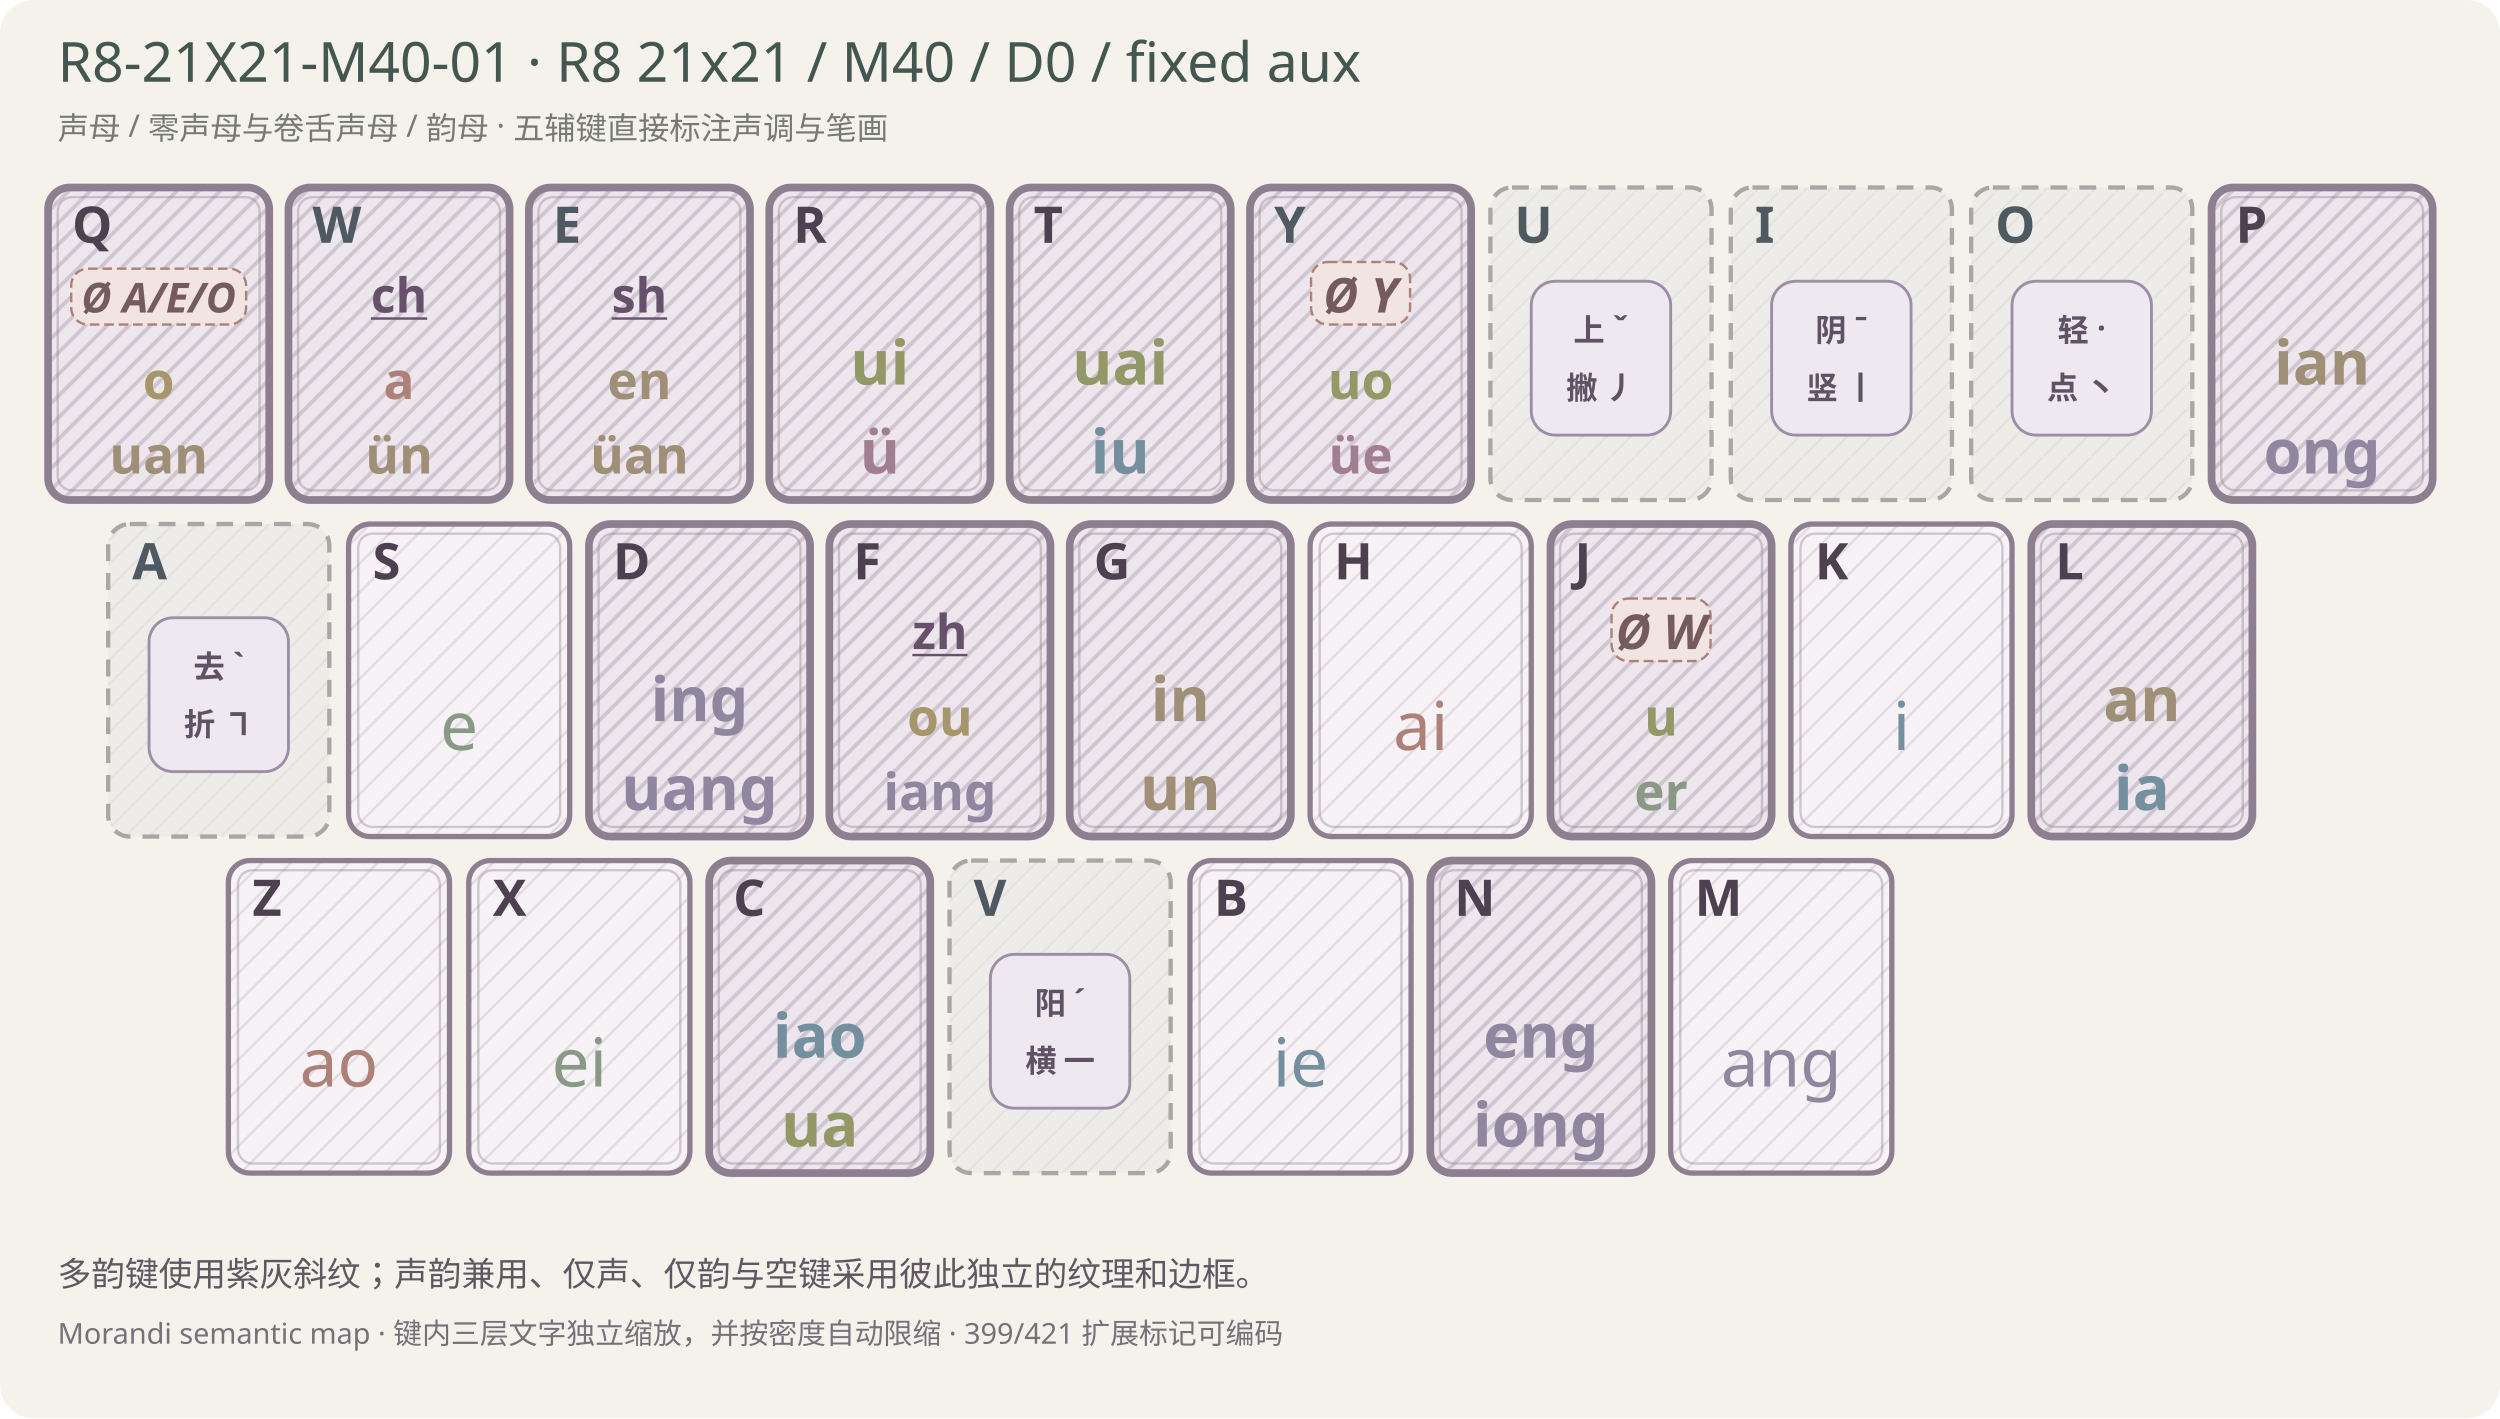
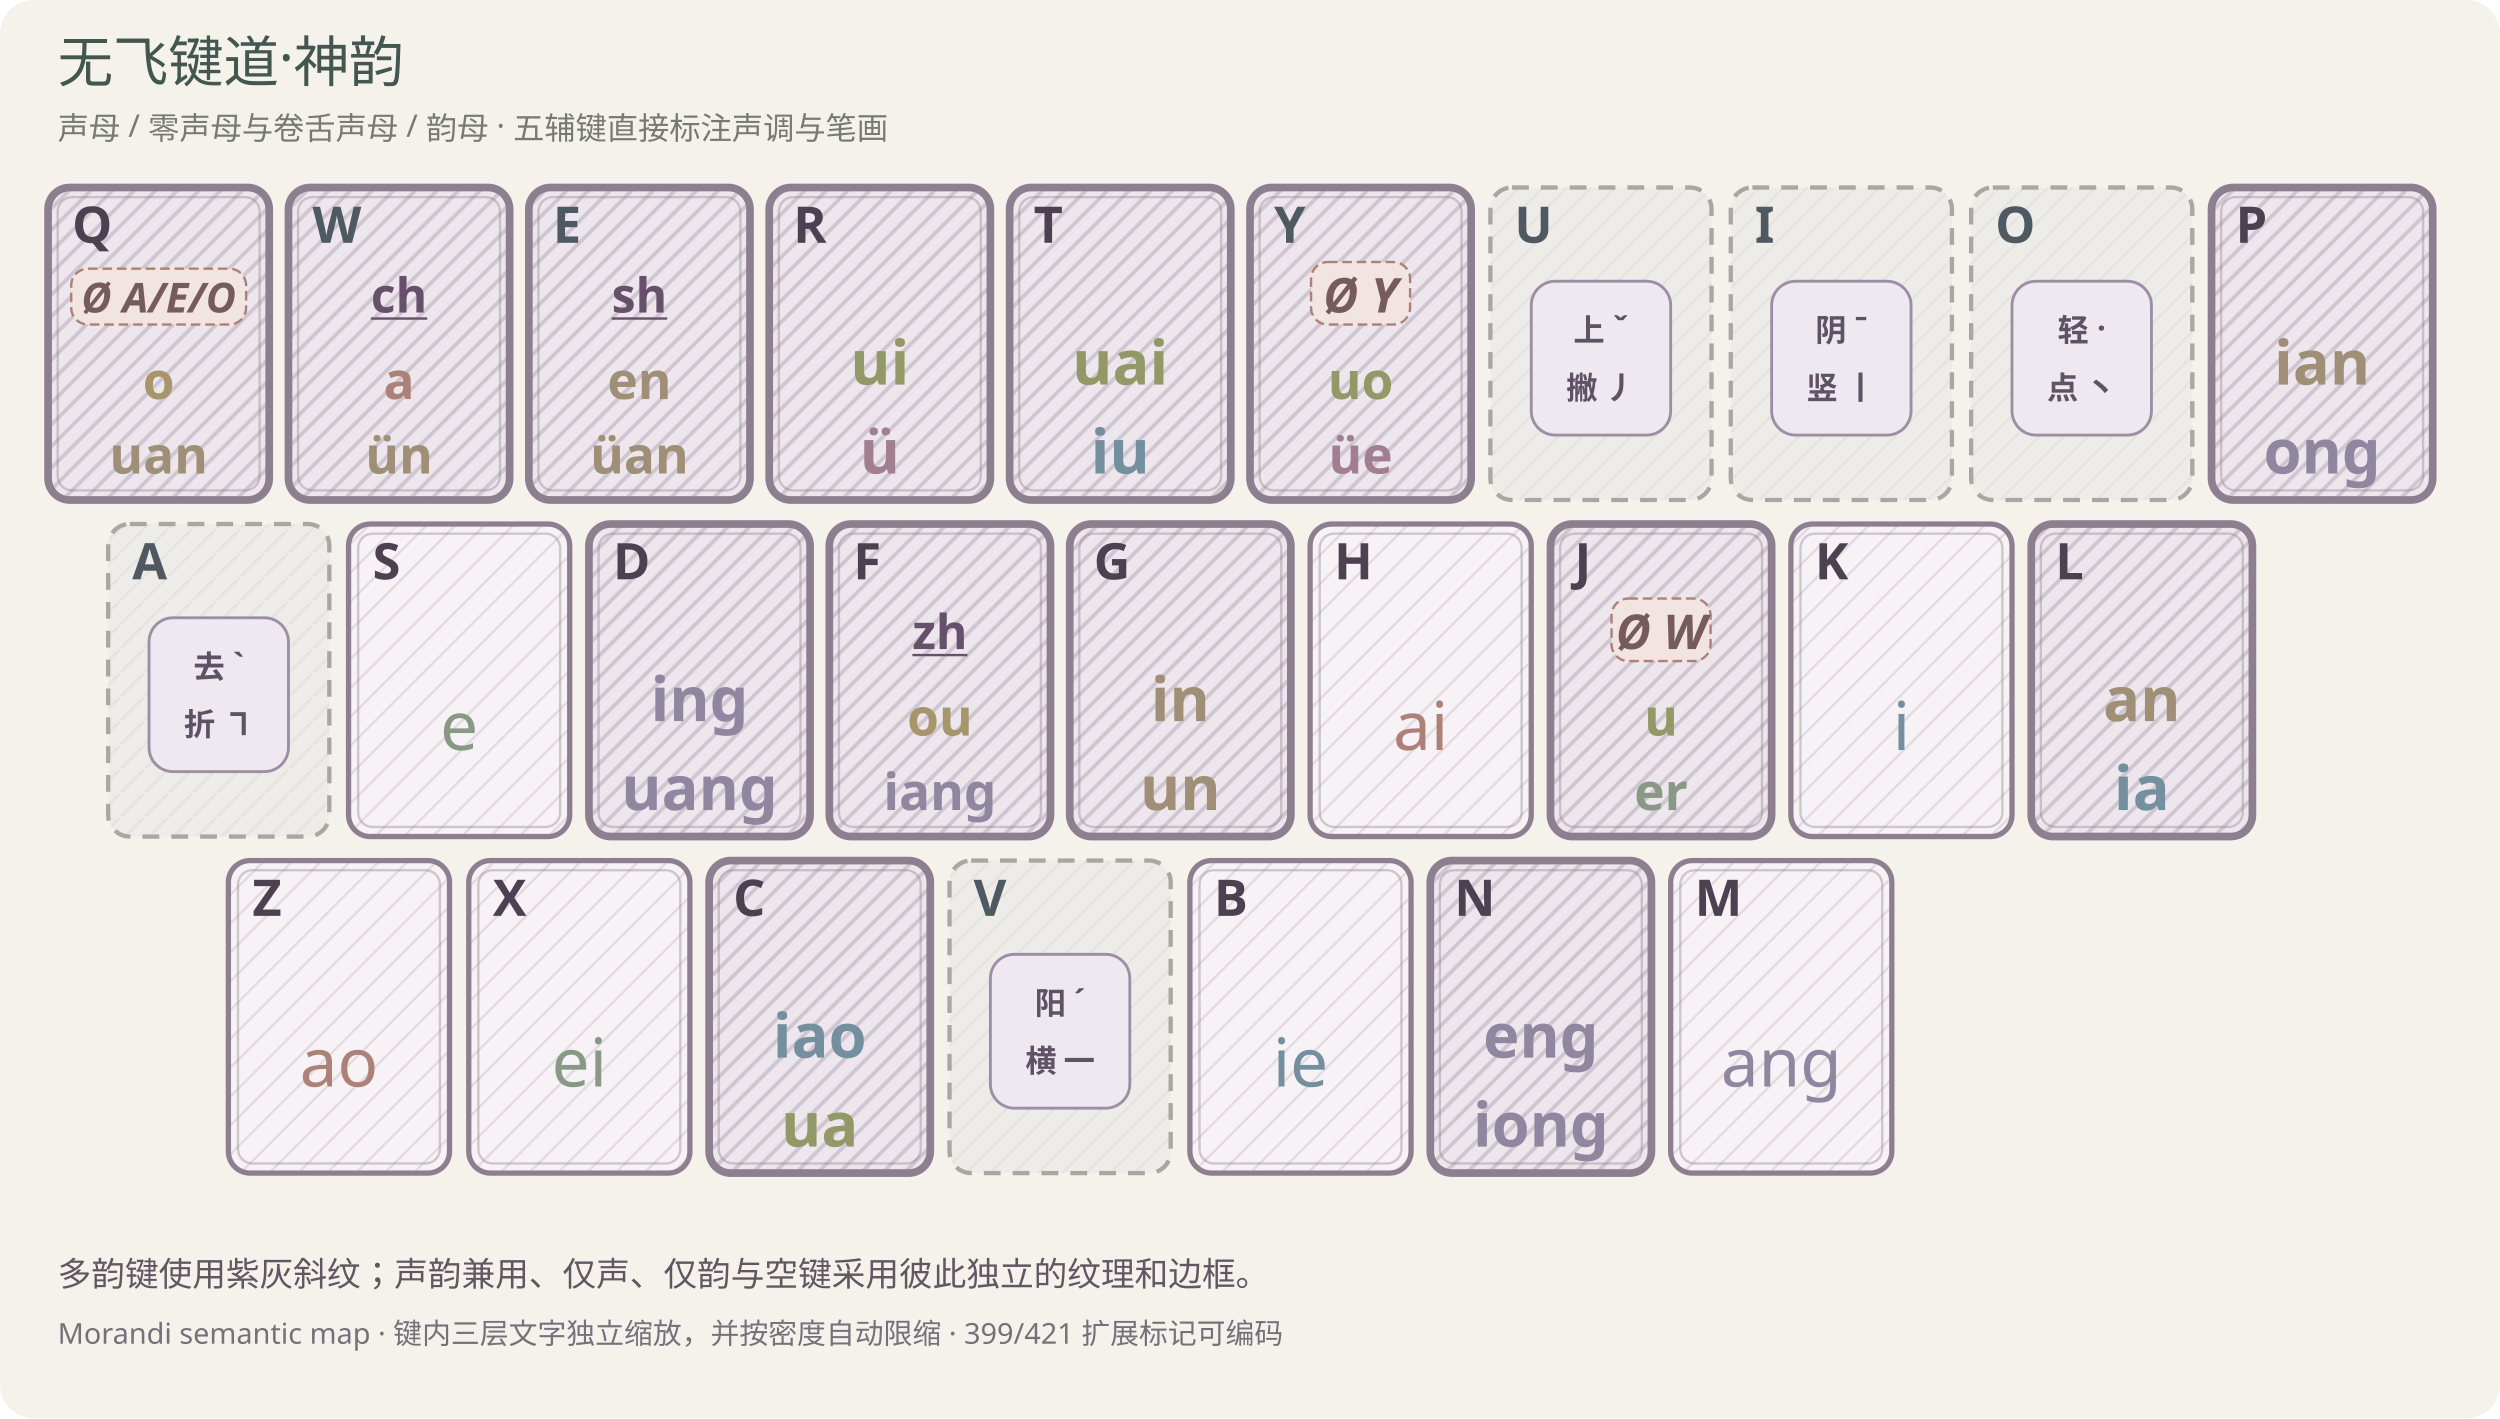
<svg xmlns="http://www.w3.org/2000/svg" class="keysvg nf4-keysvg" viewBox="0 0 1040 590" role="img" aria-labelledby="title desc">
  <defs>
    <pattern id="nf4-both" width="12" height="12" patternUnits="userSpaceOnUse">
      <rect width="12" height="12" fill="#f7f2f5" />
      <path d="M-3 3L3-3M0 12L12 0M9 15L15 9" stroke="#8d7e90" stroke-opacity=".2" />
    </pattern>
    <pattern id="nf4-ionly" width="9" height="9" patternUnits="userSpaceOnUse">
      <rect width="9" height="9" fill="#e8eef2" />
      <path d="M2 0V9M7 0V9" stroke="#748ea2" stroke-opacity=".18" />
    </pattern>
    <pattern id="nf4-ronly" width="10" height="10" patternUnits="userSpaceOnUse">
      <rect width="10" height="10" fill="#f3ebdf" />
      <circle cx="3" cy="3" r="1.15" fill="#ad8c61" fill-opacity=".3" />
    </pattern>
    <pattern id="nf4-none" width="10" height="10" patternUnits="userSpaceOnUse">
      <rect width="10" height="10" fill="#eeece8" />
      <path d="M0 10L10 0" stroke="#aaa6a4" stroke-opacity=".14" />
    </pattern>
    <pattern id="nf4-multi" width="9" height="9" patternUnits="userSpaceOnUse">
      <rect width="9" height="9" fill="#eee6ed" />
      <path d="M-2 2L2-2M0 9L9 0M7 11L11 7" stroke="#806f86" stroke-width="1.6" stroke-opacity=".27" />
    </pattern>
  </defs>
  <rect width="1040" height="590" rx="14" fill="#f5f2ec" />
-   <text x="24" y="34" fill="#445650" font-size="23" font-family="sans-serif">R8-21X21-M40-01 · R8 21x21 / M40 / D0 / fixed aux</text>
+   <text x="24" y="34" fill="#445650" font-size="23" font-family="sans-serif">无飞键道·神韵</text>
  <text x="24" y="58" fill="#767a73" font-size="13" font-family="sans-serif">声母 / 零声母与卷舌声母 / 韵母 · 五辅键直接标注声调与笔画</text>
  <g data-key="Q">
    <clipPath id="nf4clip0">
      <rect x="23" y="81" width="86" height="124" rx="7" />
    </clipPath>
    <rect x="20" y="78" width="92" height="130" rx="9" fill="url(#nf4-multi)" stroke="#8d7e90" stroke-width="3.2" />
    <rect x="24" y="82" width="84" height="122" rx="6" fill="none" stroke="#8d7e90" stroke-opacity=".38" />
    <g clip-path="url(#nf4clip0)">
      <text x="30" y="101" font-family="sans-serif" font-size="21" fill="#4d4050" font-weight="800">Q</text>
      <rect x="29.621" y="111.759" width="72.759" height="23.241" rx="7" fill="#f1e4e1" stroke="#ad8178" stroke-dasharray="4 2" />
      <text x="66" y="130" text-anchor="middle" font-family="sans-serif" font-size="17.241" font-weight="700" font-style="italic" fill="#765b5c">Ø A/E/O</text>
      <text x="66" y="166" text-anchor="middle" font-family="sans-serif" font-size="21.39" font-weight="650" fill="#a7966c">o</text>
      <text x="66" y="197" text-anchor="middle" font-family="sans-serif" font-size="21.39" font-weight="650" fill="#9f8f76">uan</text>
    </g>
  </g>
  <g data-key="W">
    <clipPath id="nf4clip1">
      <rect x="123" y="81" width="86" height="124" rx="7" />
    </clipPath>
    <rect x="120" y="78" width="92" height="130" rx="9" fill="url(#nf4-multi)" stroke="#8d7e90" stroke-width="3.2" />
    <rect x="124" y="82" width="84" height="122" rx="6" fill="none" stroke="#8d7e90" stroke-opacity=".38" />
    <g clip-path="url(#nf4clip1)">
      <text x="130" y="101" font-family="sans-serif" font-size="21" fill="#4f5962" font-weight="680">W</text>
      <text x="166" y="130" text-anchor="middle" font-family="sans-serif" font-size="20" font-weight="700" class="pub-nonidentity" text-decoration="underline" fill="#66506a">ch</text>
      <text x="166" y="166" text-anchor="middle" font-family="sans-serif" font-size="21.39" font-weight="650" fill="#ad8178">a</text>
      <text x="166" y="197" text-anchor="middle" font-family="sans-serif" font-size="21.39" font-weight="650" fill="#9f8f76">ün</text>
    </g>
  </g>
  <g data-key="E">
    <clipPath id="nf4clip2">
      <rect x="223" y="81" width="86" height="124" rx="7" />
    </clipPath>
    <rect x="220" y="78" width="92" height="130" rx="9" fill="url(#nf4-multi)" stroke="#8d7e90" stroke-width="3.2" />
    <rect x="224" y="82" width="84" height="122" rx="6" fill="none" stroke="#8d7e90" stroke-opacity=".38" />
    <g clip-path="url(#nf4clip2)">
      <text x="230" y="101" font-family="sans-serif" font-size="21" fill="#4f5962" font-weight="680">E</text>
      <text x="266" y="130" text-anchor="middle" font-family="sans-serif" font-size="20" font-weight="700" class="pub-nonidentity" text-decoration="underline" fill="#66506a">sh</text>
      <text x="266" y="166" text-anchor="middle" font-family="sans-serif" font-size="21.39" font-weight="650" fill="#9f8f76">en</text>
      <text x="266" y="197" text-anchor="middle" font-family="sans-serif" font-size="21.39" font-weight="650" fill="#9f8f76">üan</text>
    </g>
  </g>
  <g data-key="R">
    <clipPath id="nf4clip3">
      <rect x="323" y="81" width="86" height="124" rx="7" />
    </clipPath>
    <rect x="320" y="78" width="92" height="130" rx="9" fill="url(#nf4-multi)" stroke="#8d7e90" stroke-width="3.2" />
    <rect x="324" y="82" width="84" height="122" rx="6" fill="none" stroke="#8d7e90" stroke-opacity=".38" />
    <g clip-path="url(#nf4clip3)">
      <text x="330" y="101" font-family="sans-serif" font-size="21" fill="#4d4050" font-weight="800">R</text>
      <text x="366" y="160" text-anchor="middle" font-family="sans-serif" font-size="25.53" font-weight="650" fill="#929967">ui</text>
      <text x="366" y="197" text-anchor="middle" font-family="sans-serif" font-size="25.53" font-weight="650" fill="#a17f91">ü</text>
    </g>
  </g>
  <g data-key="T">
    <clipPath id="nf4clip4">
      <rect x="423" y="81" width="86" height="124" rx="7" />
    </clipPath>
    <rect x="420" y="78" width="92" height="130" rx="9" fill="url(#nf4-multi)" stroke="#8d7e90" stroke-width="3.2" />
    <rect x="424" y="82" width="84" height="122" rx="6" fill="none" stroke="#8d7e90" stroke-opacity=".38" />
    <g clip-path="url(#nf4clip4)">
      <text x="430" y="101" font-family="sans-serif" font-size="21" fill="#4d4050" font-weight="800">T</text>
      <text x="466" y="160" text-anchor="middle" font-family="sans-serif" font-size="25.53" font-weight="650" fill="#929967">uai</text>
      <text x="466" y="197" text-anchor="middle" font-family="sans-serif" font-size="25.53" font-weight="650" fill="#748f9e">iu</text>
    </g>
  </g>
  <g data-key="Y">
    <clipPath id="nf4clip5">
      <rect x="523" y="81" width="86" height="124" rx="7" />
    </clipPath>
    <rect x="520" y="78" width="92" height="130" rx="9" fill="url(#nf4-multi)" stroke="#8d7e90" stroke-width="3.2" />
    <rect x="524" y="82" width="84" height="122" rx="6" fill="none" stroke="#8d7e90" stroke-opacity=".38" />
    <g clip-path="url(#nf4clip5)">
      <text x="530" y="101" font-family="sans-serif" font-size="21" fill="#4f5962" font-weight="680">Y</text>
      <rect x="545.4" y="109" width="41.2" height="26" rx="7" fill="#f1e4e1" stroke="#ad8178" stroke-dasharray="4 2" />
      <text x="566" y="130" text-anchor="middle" font-family="sans-serif" font-size="20" font-weight="700" font-style="italic" fill="#765b5c">Ø Y</text>
      <text x="566" y="166" text-anchor="middle" font-family="sans-serif" font-size="21.39" font-weight="650" fill="#929967">uo</text>
      <text x="566" y="197" text-anchor="middle" font-family="sans-serif" font-size="21.39" font-weight="650" fill="#a17f91">üe</text>
    </g>
  </g>
  <g data-key="U">
    <clipPath id="nf4clip6">
      <rect x="623" y="81" width="86" height="124" rx="7" />
    </clipPath>
    <rect x="620" y="78" width="92" height="130" rx="9" fill="url(#nf4-none)" stroke="#aaa6a4" stroke-width="1.8" stroke-dasharray="7 5" />
    <g clip-path="url(#nf4clip6)">
      <text x="630" y="101" font-family="sans-serif" font-size="21" fill="#4f5962" font-weight="680">U</text>
      <rect x="637" y="117" width="58" height="64" rx="10" fill="#eee8f0" stroke="#9d8da5" stroke-width="1.2" />
      <text x="666" y="142" text-anchor="middle" font-family="sans-serif" font-size="13" fill="#5f5265" font-weight="750">上 ˇ</text>
      <text x="666" y="166" text-anchor="middle" font-family="sans-serif" font-size="13" fill="#5f5265" font-weight="750">撇 丿</text>
    </g>
  </g>
  <g data-key="I">
    <clipPath id="nf4clip7">
      <rect x="723" y="81" width="86" height="124" rx="7" />
    </clipPath>
    <rect x="720" y="78" width="92" height="130" rx="9" fill="url(#nf4-none)" stroke="#aaa6a4" stroke-width="1.8" stroke-dasharray="7 5" />
    <g clip-path="url(#nf4clip7)">
      <text x="730" y="101" font-family="sans-serif" font-size="21" fill="#4f5962" font-weight="680">I</text>
      <rect x="737" y="117" width="58" height="64" rx="10" fill="#eee8f0" stroke="#9d8da5" stroke-width="1.2" />
      <text x="766" y="142" text-anchor="middle" font-family="sans-serif" font-size="13" fill="#5f5265" font-weight="750">阴 ˉ</text>
      <text x="766" y="166" text-anchor="middle" font-family="sans-serif" font-size="13" fill="#5f5265" font-weight="750">竖 丨</text>
    </g>
  </g>
  <g data-key="O">
    <clipPath id="nf4clip8">
      <rect x="823" y="81" width="86" height="124" rx="7" />
    </clipPath>
    <rect x="820" y="78" width="92" height="130" rx="9" fill="url(#nf4-none)" stroke="#aaa6a4" stroke-width="1.8" stroke-dasharray="7 5" />
    <g clip-path="url(#nf4clip8)">
      <text x="830" y="101" font-family="sans-serif" font-size="21" fill="#4f5962" font-weight="680">O</text>
      <rect x="837" y="117" width="58" height="64" rx="10" fill="#eee8f0" stroke="#9d8da5" stroke-width="1.2" />
      <text x="866" y="142" text-anchor="middle" font-family="sans-serif" font-size="13" fill="#5f5265" font-weight="750">轻 ·</text>
      <text x="866" y="166" text-anchor="middle" font-family="sans-serif" font-size="13" fill="#5f5265" font-weight="750">点 丶</text>
    </g>
  </g>
  <g data-key="P">
    <clipPath id="nf4clip9">
      <rect x="923" y="81" width="86" height="124" rx="7" />
    </clipPath>
    <rect x="920" y="78" width="92" height="130" rx="9" fill="url(#nf4-multi)" stroke="#8d7e90" stroke-width="3.2" />
    <rect x="924" y="82" width="84" height="122" rx="6" fill="none" stroke="#8d7e90" stroke-opacity=".38" />
    <g clip-path="url(#nf4clip9)">
      <text x="930" y="101" font-family="sans-serif" font-size="21" fill="#4d4050" font-weight="800">P</text>
      <text x="966" y="160" text-anchor="middle" font-family="sans-serif" font-size="25.53" font-weight="650" fill="#9f8f76">ian</text>
      <text x="966" y="197" text-anchor="middle" font-family="sans-serif" font-size="25.53" font-weight="650" fill="#8f879f">ong</text>
    </g>
  </g>
  <g data-key="A">
    <clipPath id="nf4clip13">
      <rect x="48" y="221" width="86" height="124" rx="7" />
    </clipPath>
    <rect x="45" y="218" width="92" height="130" rx="9" fill="url(#nf4-none)" stroke="#aaa6a4" stroke-width="1.8" stroke-dasharray="7 5" />
    <g clip-path="url(#nf4clip13)">
      <text x="55" y="241" font-family="sans-serif" font-size="21" fill="#4f5962" font-weight="680">A</text>
      <rect x="62" y="257" width="58" height="64" rx="10" fill="#eee8f0" stroke="#9d8da5" stroke-width="1.2" />
      <text x="91" y="282" text-anchor="middle" font-family="sans-serif" font-size="13" fill="#5f5265" font-weight="750">去 ˋ</text>
      <text x="91" y="306" text-anchor="middle" font-family="sans-serif" font-size="13" fill="#5f5265" font-weight="750">折 ㇕</text>
    </g>
  </g>
  <g data-key="S">
    <clipPath id="nf4clip14">
      <rect x="148" y="221" width="86" height="124" rx="7" />
    </clipPath>
    <rect x="145" y="218" width="92" height="130" rx="9" fill="url(#nf4-both)" stroke="#8d7e90" stroke-width="2.2" />
    <rect x="149" y="222" width="84" height="122" rx="6" fill="none" stroke="#8d7e90" stroke-opacity=".38" />
    <g clip-path="url(#nf4clip14)">
      <text x="155" y="241" font-family="sans-serif" font-size="21" fill="#4d4050" font-weight="800">S</text>
      <text x="191" y="312" text-anchor="middle" font-family="sans-serif" font-size="28" font-weight="540" fill="#899985">e</text>
    </g>
  </g>
  <g data-key="D">
    <clipPath id="nf4clip15">
      <rect x="248" y="221" width="86" height="124" rx="7" />
    </clipPath>
    <rect x="245" y="218" width="92" height="130" rx="9" fill="url(#nf4-multi)" stroke="#8d7e90" stroke-width="3.2" />
    <rect x="249" y="222" width="84" height="122" rx="6" fill="none" stroke="#8d7e90" stroke-opacity=".38" />
    <g clip-path="url(#nf4clip15)">
      <text x="255" y="241" font-family="sans-serif" font-size="21" fill="#4d4050" font-weight="800">D</text>
      <text x="291" y="300" text-anchor="middle" font-family="sans-serif" font-size="25.53" font-weight="650" fill="#8f879f">ing</text>
      <text x="291" y="337" text-anchor="middle" font-family="sans-serif" font-size="25.53" font-weight="650" fill="#8f879f">uang</text>
    </g>
  </g>
  <g data-key="F">
    <clipPath id="nf4clip16">
      <rect x="348" y="221" width="86" height="124" rx="7" />
    </clipPath>
    <rect x="345" y="218" width="92" height="130" rx="9" fill="url(#nf4-multi)" stroke="#8d7e90" stroke-width="3.2" />
    <rect x="349" y="222" width="84" height="122" rx="6" fill="none" stroke="#8d7e90" stroke-opacity=".38" />
    <g clip-path="url(#nf4clip16)">
      <text x="355" y="241" font-family="sans-serif" font-size="21" fill="#4d4050" font-weight="800">F</text>
      <text x="391" y="270" text-anchor="middle" font-family="sans-serif" font-size="20" font-weight="700" class="pub-nonidentity" text-decoration="underline" fill="#66506a">zh</text>
      <text x="391" y="306" text-anchor="middle" font-family="sans-serif" font-size="21.39" font-weight="650" fill="#a7966c">ou</text>
      <text x="391" y="337" text-anchor="middle" font-family="sans-serif" font-size="21.39" font-weight="650" fill="#8f879f">iang</text>
    </g>
  </g>
  <g data-key="G">
    <clipPath id="nf4clip17">
      <rect x="448" y="221" width="86" height="124" rx="7" />
    </clipPath>
    <rect x="445" y="218" width="92" height="130" rx="9" fill="url(#nf4-multi)" stroke="#8d7e90" stroke-width="3.2" />
    <rect x="449" y="222" width="84" height="122" rx="6" fill="none" stroke="#8d7e90" stroke-opacity=".38" />
    <g clip-path="url(#nf4clip17)">
      <text x="455" y="241" font-family="sans-serif" font-size="21" fill="#4d4050" font-weight="800">G</text>
      <text x="491" y="300" text-anchor="middle" font-family="sans-serif" font-size="25.53" font-weight="650" fill="#9f8f76">in</text>
      <text x="491" y="337" text-anchor="middle" font-family="sans-serif" font-size="25.53" font-weight="650" fill="#9f8f76">un</text>
    </g>
  </g>
  <g data-key="H">
    <clipPath id="nf4clip18">
      <rect x="548" y="221" width="86" height="124" rx="7" />
    </clipPath>
    <rect x="545" y="218" width="92" height="130" rx="9" fill="url(#nf4-both)" stroke="#8d7e90" stroke-width="2.2" />
    <rect x="549" y="222" width="84" height="122" rx="6" fill="none" stroke="#8d7e90" stroke-opacity=".38" />
    <g clip-path="url(#nf4clip18)">
      <text x="555" y="241" font-family="sans-serif" font-size="21" fill="#4d4050" font-weight="800">H</text>
      <text x="591" y="312" text-anchor="middle" font-family="sans-serif" font-size="28" font-weight="540" fill="#ad8178">ai</text>
    </g>
  </g>
  <g data-key="J">
    <clipPath id="nf4clip19">
      <rect x="648" y="221" width="86" height="124" rx="7" />
    </clipPath>
    <rect x="645" y="218" width="92" height="130" rx="9" fill="url(#nf4-multi)" stroke="#8d7e90" stroke-width="3.2" />
    <rect x="649" y="222" width="84" height="122" rx="6" fill="none" stroke="#8d7e90" stroke-opacity=".38" />
    <g clip-path="url(#nf4clip19)">
      <text x="655" y="241" font-family="sans-serif" font-size="21" fill="#4d4050" font-weight="800">J</text>
      <rect x="670.4" y="249" width="41.2" height="26" rx="7" fill="#f1e4e1" stroke="#ad8178" stroke-dasharray="4 2" />
      <text x="691" y="270" text-anchor="middle" font-family="sans-serif" font-size="20" font-weight="700" font-style="italic" fill="#765b5c">Ø W</text>
      <text x="691" y="306" text-anchor="middle" font-family="sans-serif" font-size="21.39" font-weight="650" fill="#929967">u</text>
      <text x="691" y="337" text-anchor="middle" font-family="sans-serif" font-size="21.39" font-weight="650" fill="#899985">er</text>
    </g>
  </g>
  <g data-key="K">
    <clipPath id="nf4clip20">
      <rect x="748" y="221" width="86" height="124" rx="7" />
    </clipPath>
    <rect x="745" y="218" width="92" height="130" rx="9" fill="url(#nf4-both)" stroke="#8d7e90" stroke-width="2.2" />
    <rect x="749" y="222" width="84" height="122" rx="6" fill="none" stroke="#8d7e90" stroke-opacity=".38" />
    <g clip-path="url(#nf4clip20)">
      <text x="755" y="241" font-family="sans-serif" font-size="21" fill="#4d4050" font-weight="800">K</text>
      <text x="791" y="312" text-anchor="middle" font-family="sans-serif" font-size="28" font-weight="540" fill="#748f9e">i</text>
    </g>
  </g>
  <g data-key="L">
    <clipPath id="nf4clip21">
      <rect x="848" y="221" width="86" height="124" rx="7" />
    </clipPath>
    <rect x="845" y="218" width="92" height="130" rx="9" fill="url(#nf4-multi)" stroke="#8d7e90" stroke-width="3.2" />
    <rect x="849" y="222" width="84" height="122" rx="6" fill="none" stroke="#8d7e90" stroke-opacity=".38" />
    <g clip-path="url(#nf4clip21)">
      <text x="855" y="241" font-family="sans-serif" font-size="21" fill="#4d4050" font-weight="800">L</text>
      <text x="891" y="300" text-anchor="middle" font-family="sans-serif" font-size="25.53" font-weight="650" fill="#9f8f76">an</text>
      <text x="891" y="337" text-anchor="middle" font-family="sans-serif" font-size="25.53" font-weight="650" fill="#748f9e">ia</text>
    </g>
  </g>
  <g data-key="Z">
    <clipPath id="nf4clip24">
      <rect x="98" y="361" width="86" height="124" rx="7" />
    </clipPath>
    <rect x="95" y="358" width="92" height="130" rx="9" fill="url(#nf4-both)" stroke="#8d7e90" stroke-width="2.2" />
    <rect x="99" y="362" width="84" height="122" rx="6" fill="none" stroke="#8d7e90" stroke-opacity=".38" />
    <g clip-path="url(#nf4clip24)">
      <text x="105" y="381" font-family="sans-serif" font-size="21" fill="#4d4050" font-weight="800">Z</text>
      <text x="141" y="452" text-anchor="middle" font-family="sans-serif" font-size="28" font-weight="540" fill="#ad8178">ao</text>
    </g>
  </g>
  <g data-key="X">
    <clipPath id="nf4clip25">
      <rect x="198" y="361" width="86" height="124" rx="7" />
    </clipPath>
    <rect x="195" y="358" width="92" height="130" rx="9" fill="url(#nf4-both)" stroke="#8d7e90" stroke-width="2.2" />
    <rect x="199" y="362" width="84" height="122" rx="6" fill="none" stroke="#8d7e90" stroke-opacity=".38" />
    <g clip-path="url(#nf4clip25)">
      <text x="205" y="381" font-family="sans-serif" font-size="21" fill="#4d4050" font-weight="800">X</text>
      <text x="241" y="452" text-anchor="middle" font-family="sans-serif" font-size="28" font-weight="540" fill="#899985">ei</text>
    </g>
  </g>
  <g data-key="C">
    <clipPath id="nf4clip26">
      <rect x="298" y="361" width="86" height="124" rx="7" />
    </clipPath>
    <rect x="295" y="358" width="92" height="130" rx="9" fill="url(#nf4-multi)" stroke="#8d7e90" stroke-width="3.2" />
    <rect x="299" y="362" width="84" height="122" rx="6" fill="none" stroke="#8d7e90" stroke-opacity=".38" />
    <g clip-path="url(#nf4clip26)">
      <text x="305" y="381" font-family="sans-serif" font-size="21" fill="#4d4050" font-weight="800">C</text>
      <text x="341" y="440" text-anchor="middle" font-family="sans-serif" font-size="25.53" font-weight="650" fill="#748f9e">iao</text>
      <text x="341" y="477" text-anchor="middle" font-family="sans-serif" font-size="25.53" font-weight="650" fill="#929967">ua</text>
    </g>
  </g>
  <g data-key="V">
    <clipPath id="nf4clip27">
      <rect x="398" y="361" width="86" height="124" rx="7" />
    </clipPath>
    <rect x="395" y="358" width="92" height="130" rx="9" fill="url(#nf4-none)" stroke="#aaa6a4" stroke-width="1.8" stroke-dasharray="7 5" />
    <g clip-path="url(#nf4clip27)">
      <text x="405" y="381" font-family="sans-serif" font-size="21" fill="#4f5962" font-weight="680">V</text>
      <rect x="412" y="397" width="58" height="64" rx="10" fill="#eee8f0" stroke="#9d8da5" stroke-width="1.2" />
      <text x="441" y="422" text-anchor="middle" font-family="sans-serif" font-size="13" fill="#5f5265" font-weight="750">阳 ˊ</text>
      <text x="441" y="446" text-anchor="middle" font-family="sans-serif" font-size="13" fill="#5f5265" font-weight="750">横 一</text>
    </g>
  </g>
  <g data-key="B">
    <clipPath id="nf4clip28">
      <rect x="498" y="361" width="86" height="124" rx="7" />
    </clipPath>
    <rect x="495" y="358" width="92" height="130" rx="9" fill="url(#nf4-both)" stroke="#8d7e90" stroke-width="2.2" />
    <rect x="499" y="362" width="84" height="122" rx="6" fill="none" stroke="#8d7e90" stroke-opacity=".38" />
    <g clip-path="url(#nf4clip28)">
      <text x="505" y="381" font-family="sans-serif" font-size="21" fill="#4d4050" font-weight="800">B</text>
      <text x="541" y="452" text-anchor="middle" font-family="sans-serif" font-size="28" font-weight="540" fill="#748f9e">ie</text>
    </g>
  </g>
  <g data-key="N">
    <clipPath id="nf4clip29">
      <rect x="598" y="361" width="86" height="124" rx="7" />
    </clipPath>
    <rect x="595" y="358" width="92" height="130" rx="9" fill="url(#nf4-multi)" stroke="#8d7e90" stroke-width="3.2" />
    <rect x="599" y="362" width="84" height="122" rx="6" fill="none" stroke="#8d7e90" stroke-opacity=".38" />
    <g clip-path="url(#nf4clip29)">
      <text x="605" y="381" font-family="sans-serif" font-size="21" fill="#4d4050" font-weight="800">N</text>
      <text x="641" y="440" text-anchor="middle" font-family="sans-serif" font-size="25.53" font-weight="650" fill="#8f879f">eng</text>
      <text x="641" y="477" text-anchor="middle" font-family="sans-serif" font-size="25.53" font-weight="650" fill="#8f879f">iong</text>
    </g>
  </g>
  <g data-key="M">
    <clipPath id="nf4clip30">
      <rect x="698" y="361" width="86" height="124" rx="7" />
    </clipPath>
    <rect x="695" y="358" width="92" height="130" rx="9" fill="url(#nf4-both)" stroke="#8d7e90" stroke-width="2.2" />
    <rect x="699" y="362" width="84" height="122" rx="6" fill="none" stroke="#8d7e90" stroke-opacity=".38" />
    <g clip-path="url(#nf4clip30)">
      <text x="705" y="381" font-family="sans-serif" font-size="21" fill="#4d4050" font-weight="800">M</text>
      <text x="741" y="452" text-anchor="middle" font-family="sans-serif" font-size="28" font-weight="540" fill="#8f879f">ang</text>
    </g>
  </g>
  <text x="24" y="535" fill="#5f5862" font-size="14" font-family="sans-serif">多韵键使用紫灰斜纹；声韵兼用、仅声、仅韵与空键采用彼此独立的纹理和边框。</text>
  <text x="24" y="559" fill="#74717a" font-size="12" font-family="sans-serif">Morandi semantic map · 键内三层文字独立缩放，并按密度自动限缩 · 399/421 扩展标记可编码</text>
</svg>
